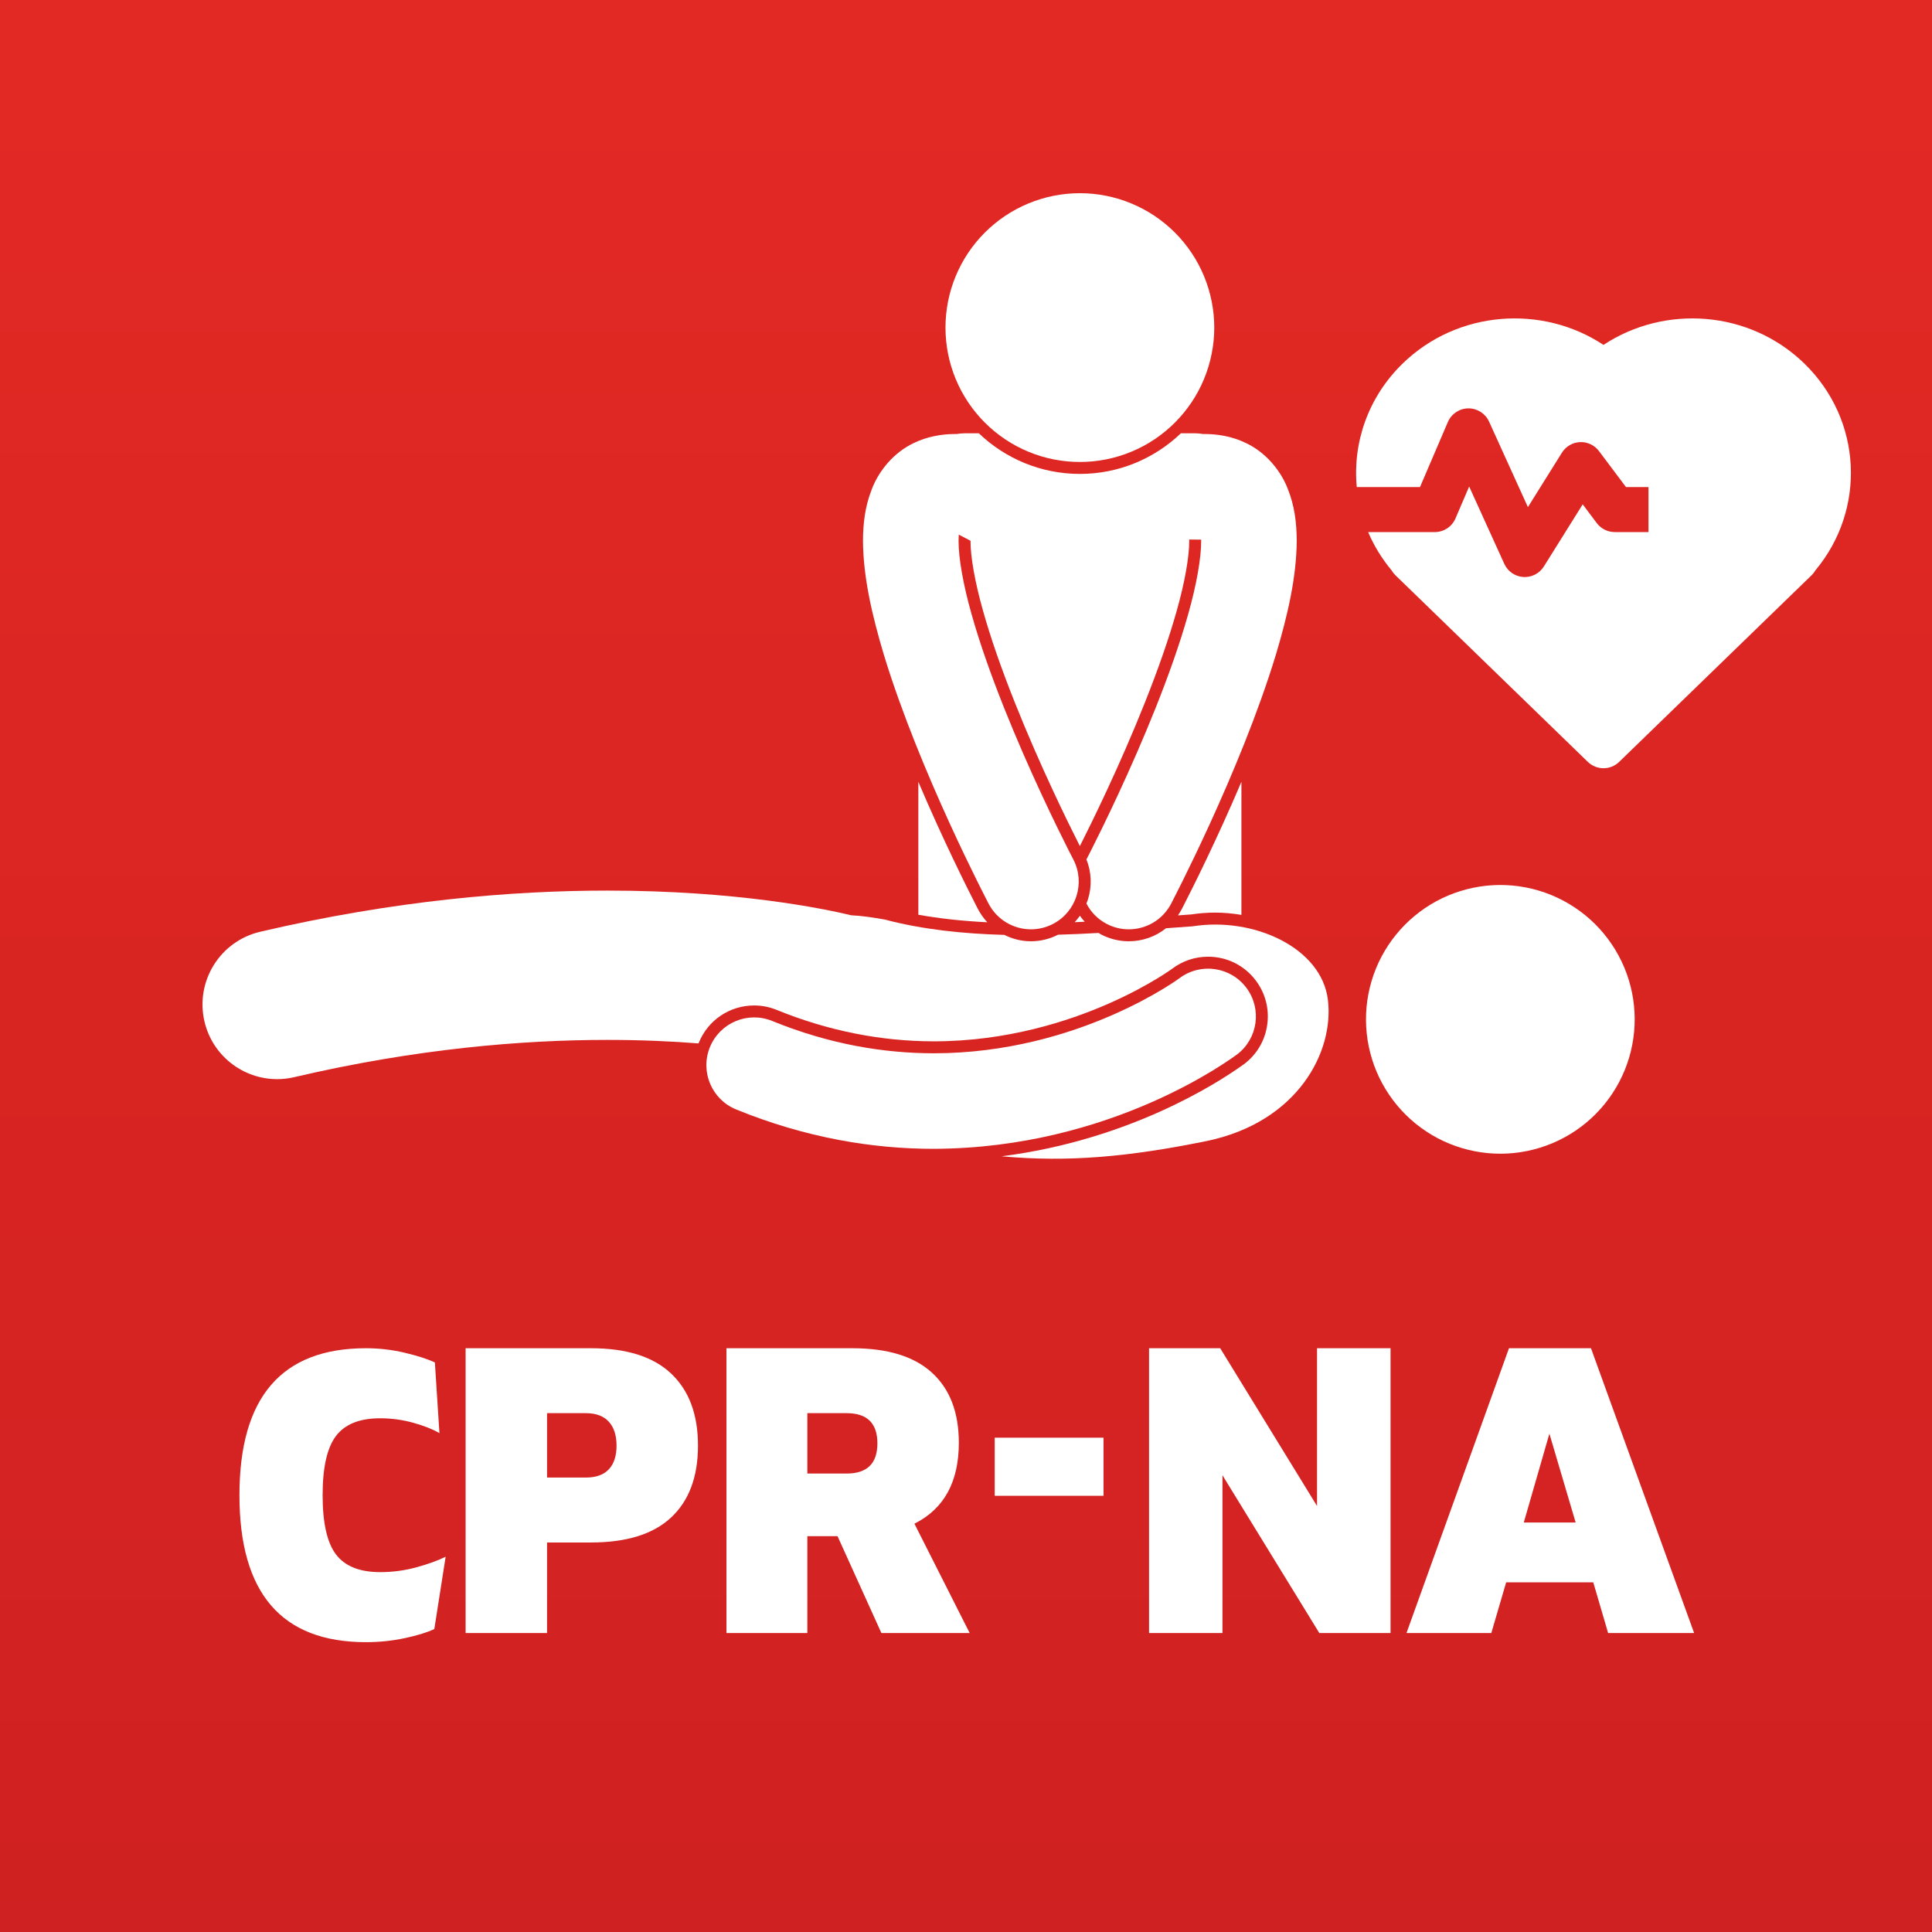
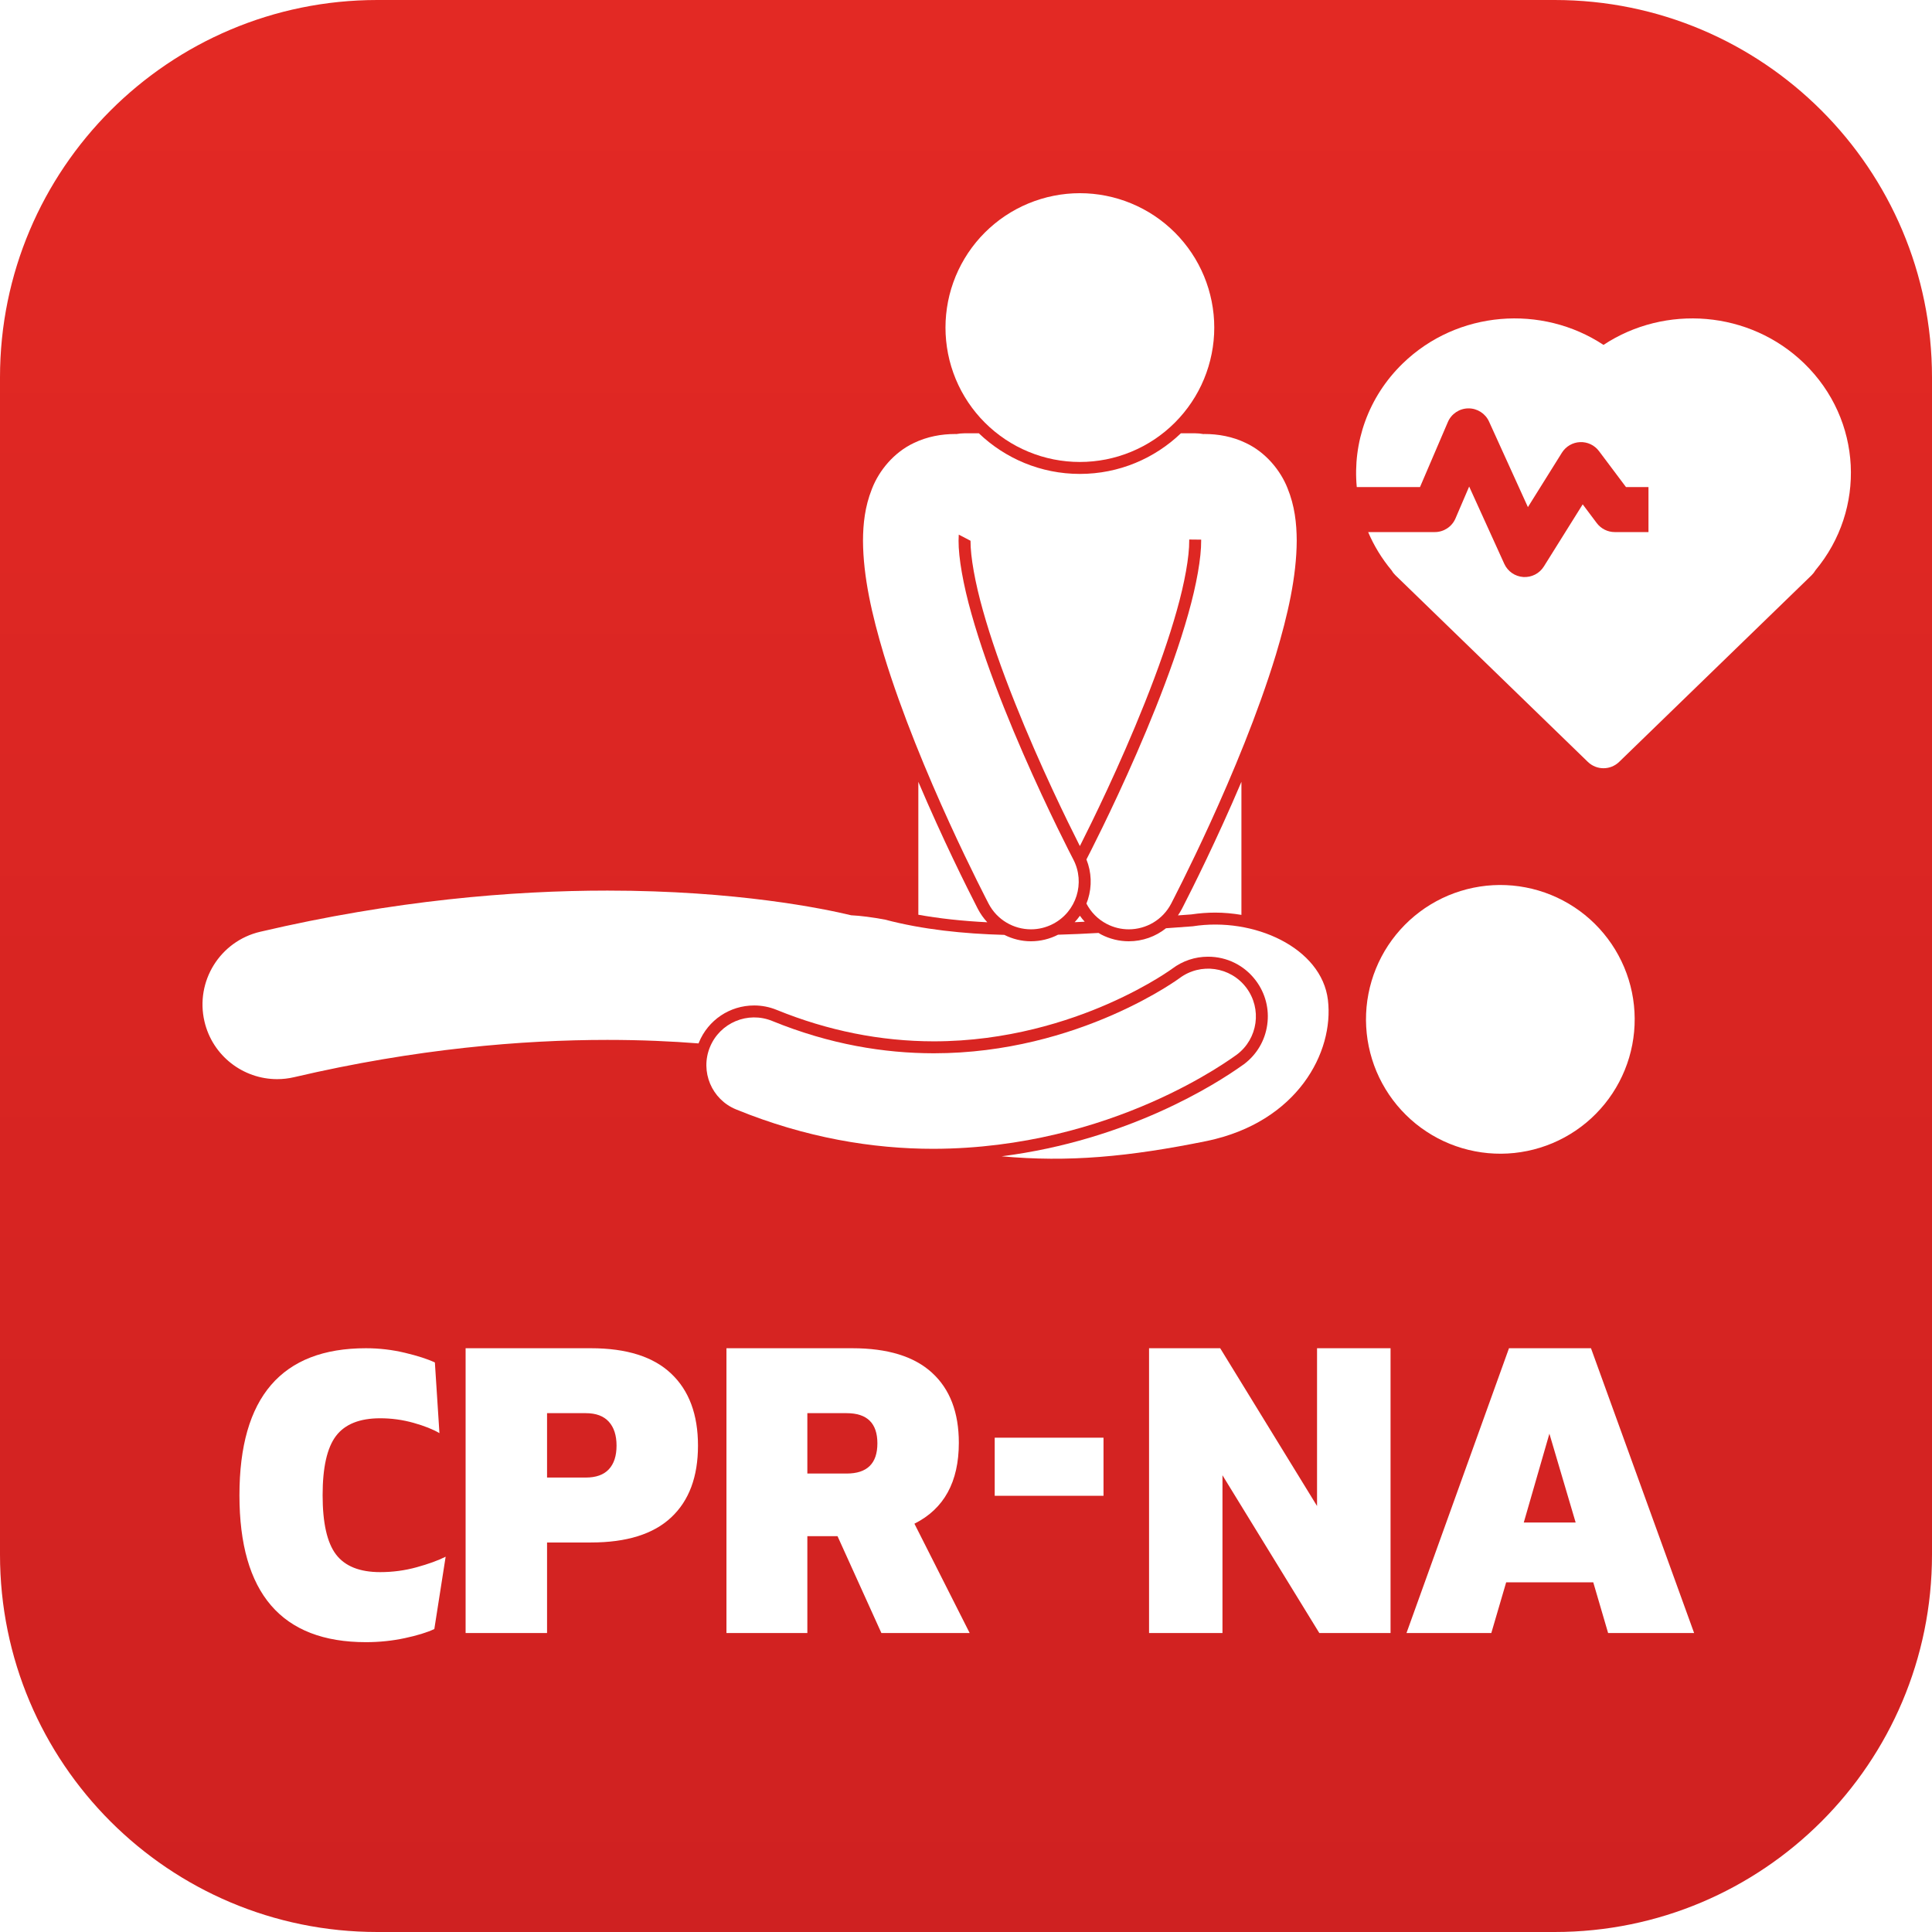
<svg xmlns="http://www.w3.org/2000/svg" width="512" zoomAndPan="magnify" viewBox="0 0 384 384" height="512" preserveAspectRatio="xMidYMid meet" version="1.2">
  <defs>
-     <linearGradient x1="128" gradientTransform="matrix(1.5,0,0,1.5,0.0000072,0)" y1="0" x2="128" gradientUnits="userSpaceOnUse" y2="256" id="9950b66d07">
+     <clipPath id="f4b5056e17">
+       <path d="M 75 0 L 309 0 C 350.422 0 384 33.578 384 75 L 384 309 C 384 350.422 350.422 384 309 384 L 75 384 C 33.578 384 0 350.422 0 309 L 0 75 C 0 33.578 33.578 0 75 0 Z M 75 0 " />
+     </clipPath>
+     <linearGradient x1="128" gradientTransform="matrix(1.5,0,0,1.5,0.0000072,0)" y1="0" x2="128" gradientUnits="userSpaceOnUse" y2="256" id="3ab68f22d4">
      <stop style="stop-color:#e32924;stop-opacity:1;" offset="0" />
      <stop style="stop-color:#e32924;stop-opacity:1;" offset="0.031" />
      <stop style="stop-color:#e22924;stop-opacity:1;" offset="0.062" />
      <stop style="stop-color:#e12824;stop-opacity:1;" offset="0.094" />
      <stop style="stop-color:#e12824;stop-opacity:1;" offset="0.125" />
      <stop style="stop-color:#e02824;stop-opacity:1;" offset="0.156" />
      <stop style="stop-color:#e02823;stop-opacity:1;" offset="0.188" />
      <stop style="stop-color:#df2723;stop-opacity:1;" offset="0.219" />
      <stop style="stop-color:#de2723;stop-opacity:1;" offset="0.25" />
      <stop style="stop-color:#de2723;stop-opacity:1;" offset="0.281" />
      <stop style="stop-color:#dd2723;stop-opacity:1;" offset="0.312" />
      <stop style="stop-color:#dc2623;stop-opacity:1;" offset="0.344" />
      <stop style="stop-color:#dc2623;stop-opacity:1;" offset="0.375" />
      <stop style="stop-color:#db2623;stop-opacity:1;" offset="0.406" />
      <stop style="stop-color:#db2623;stop-opacity:1;" offset="0.438" />
      <stop style="stop-color:#da2523;stop-opacity:1;" offset="0.469" />
      <stop style="stop-color:#d92522;stop-opacity:1;" offset="0.5" />
      <stop style="stop-color:#d92522;stop-opacity:1;" offset="0.531" />
      <stop style="stop-color:#d82522;stop-opacity:1;" offset="0.562" />
      <stop style="stop-color:#d72422;stop-opacity:1;" offset="0.594" />
      <stop style="stop-color:#d72422;stop-opacity:1;" offset="0.625" />
      <stop style="stop-color:#d62422;stop-opacity:1;" offset="0.656" />
      <stop style="stop-color:#d62422;stop-opacity:1;" offset="0.688" />
      <stop style="stop-color:#d52322;stop-opacity:1;" offset="0.719" />
      <stop style="stop-color:#d42322;stop-opacity:1;" offset="0.75" />
      <stop style="stop-color:#d42322;stop-opacity:1;" offset="0.781" />
      <stop style="stop-color:#d32322;stop-opacity:1;" offset="0.812" />
      <stop style="stop-color:#d22221;stop-opacity:1;" offset="0.844" />
      <stop style="stop-color:#d22221;stop-opacity:1;" offset="0.875" />
      <stop style="stop-color:#d12221;stop-opacity:1;" offset="0.906" />
      <stop style="stop-color:#d12221;stop-opacity:1;" offset="0.938" />
      <stop style="stop-color:#d02121;stop-opacity:1;" offset="0.969" />
      <stop style="stop-color:#cf2121;stop-opacity:1;" offset="1" />
    </linearGradient>
-     <clipPath id="67696b62ba">
+     <clipPath id="af33c35c62">
      <path d="M 187 38.398 L 242 38.398 L 242 92 L 187 92 Z M 187 38.398 " />
    </clipPath>
  </defs>
-   <g id="4d8b958883">
+   <g id="16ca1f24d3">
    <rect x="0" width="384" y="0" height="384" style="fill:#ffffff;fill-opacity:1;stroke:none;" />
    <rect x="0" width="384" y="0" height="384" style="fill:#ffffff;fill-opacity:1;stroke:none;" />
-     <rect x="0" width="384" y="0" height="384" style="fill:url(#9950b66d07);stroke:none;" />
+     <g clip-rule="nonzero" clip-path="url(#f4b5056e17)">
+       <rect x="0" width="384" y="0" height="384" style="fill:url(#3ab68f22d4);stroke:none;" />
+     </g>
    <path style=" stroke:none;fill-rule:nonzero;fill:#ffffff;fill-opacity:1;" d="M 213.594 183.293 C 213.969 182.891 214.324 182.465 214.641 182.016 C 214.93 182.43 215.25 182.824 215.594 183.199 C 214.93 183.234 214.266 183.266 213.594 183.293 Z M 213.594 183.293 " />
    <path style=" stroke:none;fill-rule:nonzero;fill:#ffffff;fill-opacity:1;" d="M 241.539 181.387 C 239.941 181.387 238.352 181.512 236.809 181.746 C 235.938 181.809 235.035 181.871 234.125 181.941 C 234.395 181.547 234.652 181.141 234.875 180.711 L 235.066 180.344 C 237.039 176.504 241.852 166.891 246.742 155.391 L 246.742 181.84 C 245.004 181.551 243.254 181.387 241.539 181.387 Z M 241.539 181.387 " />
    <path style=" stroke:none;fill-rule:nonzero;fill:#ffffff;fill-opacity:1;" d="M 194.355 180.648 C 194.871 181.637 195.504 182.527 196.234 183.309 C 191.254 183.059 186.703 182.562 182.527 181.812 L 182.527 155.395 C 187.418 166.898 192.227 176.504 194.199 180.344 Z M 194.355 180.648 " />
    <path style=" stroke:none;fill-rule:nonzero;fill:#ffffff;fill-opacity:1;" d="M 295.426 176.043 C 294.555 176.137 293.691 176.27 292.836 176.445 C 291.98 176.621 291.133 176.836 290.297 177.098 C 289.461 177.355 288.641 177.656 287.836 177.992 C 287.031 178.332 286.242 178.711 285.473 179.129 C 284.707 179.547 283.957 180 283.234 180.488 C 282.512 180.98 281.812 181.504 281.141 182.062 C 280.465 182.621 279.824 183.211 279.207 183.836 C 278.594 184.457 278.012 185.109 277.461 185.785 C 276.91 186.465 276.395 187.172 275.91 187.902 C 275.43 188.633 274.984 189.383 274.578 190.156 C 274.172 190.93 273.801 191.723 273.473 192.531 C 273.141 193.344 272.852 194.168 272.605 195.004 C 272.355 195.844 272.148 196.691 271.984 197.551 C 271.816 198.41 271.695 199.273 271.613 200.145 C 271.535 201.016 271.496 201.891 271.5 202.766 C 271.508 203.641 271.555 204.512 271.645 205.379 C 271.734 206.25 271.871 207.113 272.047 207.973 C 272.223 208.828 272.438 209.672 272.699 210.508 C 272.957 211.344 273.254 212.164 273.594 212.973 C 273.934 213.777 274.312 214.562 274.73 215.332 C 275.148 216.102 275.602 216.848 276.09 217.574 C 276.582 218.297 277.105 218.996 277.664 219.668 C 278.223 220.34 278.812 220.984 279.438 221.598 C 280.059 222.215 280.707 222.797 281.387 223.348 C 282.066 223.898 282.773 224.414 283.504 224.895 C 284.23 225.379 284.984 225.82 285.758 226.23 C 286.531 226.637 287.324 227.008 288.133 227.336 C 288.945 227.664 289.77 227.957 290.605 228.203 C 291.445 228.453 292.293 228.66 293.152 228.824 C 294.012 228.992 294.875 229.113 295.746 229.195 C 296.617 229.273 297.488 229.312 298.363 229.309 C 299.238 229.301 300.109 229.254 300.98 229.164 C 301.852 229.07 302.715 228.938 303.57 228.762 C 304.426 228.586 305.273 228.371 306.109 228.109 C 306.945 227.852 307.766 227.551 308.57 227.215 C 309.375 226.875 310.164 226.496 310.934 226.078 C 311.703 225.66 312.449 225.207 313.172 224.719 C 313.898 224.227 314.594 223.703 315.27 223.145 C 315.941 222.586 316.586 221.996 317.199 221.371 C 317.812 220.75 318.395 220.098 318.945 219.422 C 319.496 218.742 320.016 218.035 320.496 217.305 C 320.977 216.574 321.422 215.824 321.828 215.051 C 322.238 214.277 322.605 213.484 322.934 212.676 C 323.266 211.863 323.555 211.039 323.805 210.203 C 324.051 209.363 324.258 208.516 324.426 207.656 C 324.59 206.797 324.711 205.934 324.793 205.062 C 324.875 204.191 324.91 203.316 324.906 202.441 C 324.902 201.566 324.852 200.695 324.762 199.828 C 324.672 198.957 324.539 198.094 324.363 197.234 C 324.188 196.379 323.969 195.535 323.711 194.699 C 323.449 193.863 323.152 193.043 322.812 192.234 C 322.473 191.43 322.094 190.645 321.676 189.875 C 321.262 189.105 320.809 188.359 320.316 187.633 C 319.824 186.91 319.301 186.211 318.742 185.539 C 318.184 184.867 317.594 184.223 316.973 183.609 C 316.348 182.992 315.699 182.41 315.02 181.859 C 314.34 181.309 313.637 180.793 312.906 180.312 C 312.176 179.828 311.422 179.387 310.648 178.977 C 309.875 178.57 309.082 178.199 308.273 177.871 C 307.465 177.543 306.641 177.25 305.801 177.004 C 304.961 176.754 304.113 176.547 303.254 176.383 C 302.395 176.215 301.531 176.094 300.66 176.012 C 299.789 175.934 298.918 175.895 298.043 175.898 C 297.168 175.906 296.297 175.953 295.426 176.043 Z M 295.426 176.043 " />
    <path style=" stroke:none;fill-rule:nonzero;fill:#ffffff;fill-opacity:1;" d="M 239.906 226.773 C 224.293 229.953 212.285 231.035 199.086 229.824 C 224.25 226.605 241.68 215.488 246.992 211.695 L 247.156 211.582 L 247.199 211.555 L 247.258 211.508 C 249.793 209.602 251.434 206.82 251.871 203.68 C 252.316 200.543 251.508 197.418 249.602 194.887 C 247.34 191.879 243.879 190.152 240.109 190.152 C 237.527 190.152 235.07 190.973 233.004 192.523 C 232.828 192.648 232.648 192.773 232.402 192.945 C 231.648 193.457 230.828 193.98 229.969 194.504 C 227.91 195.754 224.543 197.641 220.168 199.555 C 212.441 202.941 200.176 206.977 185.59 206.973 C 175.027 206.965 164.523 204.863 154.379 200.727 C 152.945 200.141 151.438 199.844 149.895 199.844 C 145.051 199.844 140.734 202.742 138.902 207.23 C 138.883 207.281 138.867 207.336 138.848 207.387 C 133.555 206.969 127.496 206.688 120.727 206.688 C 103.855 206.688 82.68 208.426 58.477 214.094 C 57.336 214.363 56.199 214.488 55.078 214.488 C 48.34 214.488 42.242 209.871 40.641 203.031 C 38.773 195.055 43.727 187.07 51.703 185.199 C 78.348 178.957 101.824 177.012 120.727 177.012 C 146.48 177.016 163.746 180.613 169.18 181.918 C 171.094 182.016 173.312 182.301 175.898 182.781 C 183.387 184.758 191.508 185.598 199.621 185.816 C 201.238 186.625 203.035 187.086 204.914 187.086 C 206.777 187.086 208.633 186.633 210.297 185.781 C 213.023 185.703 215.711 185.582 218.344 185.43 C 218.512 185.531 218.676 185.641 218.855 185.734 C 220.551 186.617 222.449 187.086 224.348 187.086 C 227.102 187.086 229.691 186.145 231.758 184.496 C 233.586 184.359 235.371 184.223 237.062 184.109 C 249.207 182.195 262.688 188.375 263.934 198.742 C 265.18 209.113 257.895 223.004 239.906 226.773 Z M 239.906 226.773 " />
    <path style=" stroke:none;fill-rule:nonzero;fill:#ffffff;fill-opacity:1;" d="M 153.484 202.926 C 165.012 207.625 175.785 209.336 185.59 209.348 C 200.02 209.352 212.395 205.555 221.121 201.73 C 225.477 199.824 228.914 197.922 231.199 196.535 C 232.344 195.84 233.199 195.273 233.746 194.902 C 234.016 194.719 234.211 194.578 234.324 194.5 C 234.379 194.461 234.414 194.434 234.43 194.422 L 234.43 194.426 C 238.617 191.285 244.559 192.129 247.711 196.312 C 250.863 200.504 250.027 206.457 245.836 209.609 C 244.969 210.18 221.176 228.227 185.59 228.336 C 185.574 228.336 185.551 228.336 185.531 228.336 C 173.504 228.34 160.18 226.176 146.309 220.508 C 141.453 218.531 139.121 212.984 141.102 208.129 C 143.086 203.273 148.625 200.941 153.484 202.926 Z M 153.484 202.926 " />
    <path style=" stroke:none;fill-rule:nonzero;fill:#ffffff;fill-opacity:1;" d="M 253.594 130.117 C 246.457 153.562 232.891 179.34 232.773 179.613 C 231.078 182.859 227.773 184.711 224.348 184.711 C 222.867 184.711 221.363 184.363 219.957 183.629 C 218.164 182.691 216.797 181.258 215.934 179.586 C 216.039 179.316 216.148 179.043 216.238 178.762 C 217.062 176.125 216.949 173.352 215.938 170.824 C 215.938 170.82 215.938 170.816 215.941 170.812 C 215.945 170.809 216.277 170.172 216.906 168.922 C 219.113 164.559 224.73 153.145 229.703 140.672 C 232.188 134.441 234.512 127.945 236.168 122.047 C 237.836 116.176 238.766 110.816 238.742 107.457 C 238.742 107.387 238.738 107.328 238.738 107.258 L 236.367 107.234 C 236.367 107.305 236.367 107.375 236.367 107.449 C 236.391 110.629 235.465 115.836 233.883 121.398 C 232.387 126.73 230.238 132.918 227.496 139.793 C 222.52 152.281 216.953 163.574 214.789 167.852 C 214.734 167.969 214.688 168.055 214.633 168.16 C 214.582 168.059 214.535 167.969 214.48 167.855 C 212.312 163.574 206.746 152.281 201.77 139.793 C 199.031 132.938 196.883 126.75 195.387 121.406 C 193.805 115.836 192.875 110.629 192.898 107.477 L 190.562 106.262 C 190.539 106.617 190.523 107.016 190.523 107.457 C 190.5 110.816 191.43 116.176 193.098 122.047 C 194.754 127.945 197.074 134.441 199.562 140.672 C 204.531 153.145 210.148 164.559 212.355 168.922 C 212.988 170.172 213.324 170.809 213.324 170.812 C 215.754 175.461 213.957 181.199 209.309 183.629 C 207.902 184.363 206.398 184.711 204.914 184.711 C 201.492 184.711 198.188 182.855 196.492 179.613 C 196.371 179.34 182.809 153.562 175.668 130.117 C 173.305 122.227 171.562 114.645 171.527 107.457 C 171.543 104.078 171.914 100.695 173.27 97.258 C 173.301 97.18 173.324 97.105 173.359 97.027 C 174.734 93.547 177.637 89.93 181.648 88.043 C 184.281 86.773 187.133 86.262 189.871 86.262 C 189.941 86.262 190.012 86.273 190.082 86.273 C 190.609 86.18 191.148 86.121 191.703 86.121 L 194.555 86.121 C 199.777 91.117 206.852 94.195 214.633 94.195 C 222.414 94.195 229.484 91.117 234.711 86.121 L 237.562 86.121 C 238.117 86.121 238.656 86.18 239.18 86.273 C 239.254 86.27 239.32 86.262 239.395 86.262 C 242.129 86.258 244.98 86.77 247.613 88.043 C 251.625 89.926 254.531 93.547 255.902 97.023 C 257.336 100.539 257.715 103.992 257.734 107.445 C 257.734 107.449 257.734 107.449 257.734 107.453 C 257.699 114.645 255.957 122.227 253.594 130.117 Z M 253.594 130.117 " />
-     <g clip-rule="nonzero" clip-path="url(#67696b62ba)">
+     <g clip-rule="nonzero" clip-path="url(#af33c35c62)">
      <path style=" stroke:none;fill-rule:nonzero;fill:#ffffff;fill-opacity:1;" d="M 187.922 65.109 C 187.922 65.984 187.965 66.859 188.051 67.727 C 188.137 68.598 188.266 69.465 188.434 70.32 C 188.605 71.18 188.816 72.027 189.07 72.863 C 189.324 73.699 189.621 74.523 189.953 75.332 C 190.289 76.141 190.664 76.93 191.074 77.703 C 191.488 78.473 191.938 79.223 192.422 79.949 C 192.91 80.676 193.43 81.379 193.984 82.055 C 194.539 82.73 195.125 83.379 195.746 83.996 C 196.363 84.617 197.012 85.203 197.688 85.758 C 198.363 86.312 199.066 86.832 199.793 87.32 C 200.52 87.805 201.27 88.254 202.039 88.668 C 202.812 89.078 203.602 89.453 204.41 89.785 C 205.219 90.121 206.043 90.418 206.879 90.672 C 207.715 90.926 208.562 91.137 209.422 91.309 C 210.277 91.477 211.145 91.605 212.016 91.691 C 212.883 91.777 213.758 91.82 214.633 91.82 C 215.508 91.82 216.379 91.777 217.25 91.691 C 218.121 91.605 218.984 91.477 219.844 91.309 C 220.699 91.137 221.547 90.926 222.387 90.672 C 223.223 90.418 224.047 90.121 224.852 89.785 C 225.66 89.453 226.453 89.078 227.223 88.668 C 227.996 88.254 228.742 87.805 229.473 87.32 C 230.199 86.832 230.898 86.312 231.578 85.758 C 232.254 85.203 232.898 84.617 233.52 83.996 C 234.137 83.379 234.723 82.73 235.277 82.055 C 235.832 81.379 236.355 80.676 236.84 79.949 C 237.328 79.223 237.777 78.473 238.188 77.703 C 238.602 76.93 238.973 76.141 239.309 75.332 C 239.645 74.523 239.938 73.699 240.191 72.863 C 240.445 72.027 240.656 71.18 240.828 70.32 C 241 69.465 241.129 68.598 241.215 67.727 C 241.301 66.859 241.344 65.984 241.344 65.109 C 241.344 64.234 241.301 63.363 241.215 62.492 C 241.129 61.621 241 60.758 240.828 59.898 C 240.656 59.043 240.445 58.195 240.191 57.355 C 239.938 56.52 239.645 55.695 239.309 54.887 C 238.973 54.082 238.602 53.289 238.188 52.52 C 237.777 51.746 237.328 51 236.84 50.27 C 236.355 49.543 235.832 48.84 235.277 48.164 C 234.723 47.488 234.137 46.84 233.52 46.223 C 232.898 45.605 232.254 45.02 231.578 44.465 C 230.898 43.906 230.199 43.387 229.473 42.902 C 228.742 42.414 227.996 41.965 227.223 41.555 C 226.453 41.141 225.66 40.77 224.852 40.434 C 224.047 40.098 223.223 39.805 222.387 39.551 C 221.547 39.297 220.699 39.082 219.844 38.914 C 218.984 38.742 218.121 38.613 217.25 38.527 C 216.379 38.441 215.508 38.398 214.633 38.398 C 213.758 38.398 212.883 38.441 212.016 38.527 C 211.145 38.613 210.277 38.742 209.422 38.914 C 208.562 39.082 207.715 39.297 206.879 39.551 C 206.043 39.805 205.219 40.098 204.41 40.434 C 203.602 40.77 202.812 41.141 202.039 41.555 C 201.27 41.965 200.52 42.414 199.793 42.902 C 199.066 43.387 198.363 43.906 197.688 44.465 C 197.012 45.02 196.363 45.605 195.746 46.223 C 195.125 46.84 194.539 47.488 193.984 48.164 C 193.43 48.84 192.91 49.543 192.422 50.27 C 191.938 51 191.488 51.746 191.074 52.52 C 190.664 53.289 190.289 54.082 189.953 54.887 C 189.621 55.695 189.324 56.52 189.07 57.355 C 188.816 58.195 188.605 59.043 188.434 59.898 C 188.266 60.758 188.137 61.621 188.051 62.492 C 187.965 63.363 187.922 64.234 187.922 65.109 Z M 187.922 65.109 " />
    </g>
    <path style=" stroke:none;fill-rule:evenodd;fill:#ffffff;fill-opacity:1;" d="M 360.832 113.352 C 370.93 101.266 370.176 83.457 358.602 72.23 C 347.73 61.688 330.949 60.469 318.707 68.551 C 306.469 60.469 289.684 61.688 278.816 72.23 C 271.891 78.949 268.84 88.02 269.668 96.812 L 282.234 96.812 L 287.777 83.875 C 288.477 82.25 290.066 81.188 291.836 81.168 C 293.609 81.148 295.223 82.176 295.957 83.789 L 303.684 100.793 L 310.445 89.973 C 311.23 88.723 312.574 87.938 314.047 87.875 C 315.52 87.812 316.93 88.48 317.812 89.66 L 323.18 96.812 L 327.648 96.812 L 327.648 105.754 L 320.945 105.754 C 319.535 105.754 318.211 105.09 317.367 103.965 L 314.574 100.242 L 306.852 112.594 C 305.98 113.988 304.41 114.793 302.766 114.684 C 301.125 114.574 299.676 113.574 298.992 112.074 L 292.008 96.703 L 289.289 103.043 C 288.586 104.688 286.969 105.754 285.18 105.754 L 271.93 105.754 C 273.07 108.441 274.625 111.004 276.582 113.352 C 276.789 113.707 277.043 114.035 277.344 114.328 L 315.594 151.43 C 317.328 153.113 320.086 153.113 321.82 151.43 L 360.074 114.328 C 360.371 114.035 360.629 113.707 360.832 113.352 Z M 360.832 113.352 " />
    <g style="fill:#ffffff;fill-opacity:1;">
      <g transform="translate(45.1075, 324.581)">
        <path style="stroke:none" d="M 27.625 1.812 C 10.863 1.812 2.484 -7.922 2.484 -27.391 C 2.484 -46.867 10.863 -56.609 27.625 -56.609 C 30.27 -56.609 32.852 -56.305 35.375 -55.703 C 37.906 -55.098 39.891 -54.457 41.328 -53.781 L 42.234 -39.734 C 40.953 -40.492 39.234 -41.176 37.078 -41.781 C 34.93 -42.383 32.723 -42.688 30.453 -42.688 C 26.379 -42.688 23.453 -41.516 21.672 -39.172 C 19.898 -36.828 19.016 -32.906 19.016 -27.406 C 19.016 -21.895 19.898 -17.969 21.672 -15.625 C 23.453 -13.281 26.379 -12.109 30.453 -12.109 C 32.941 -12.109 35.359 -12.43 37.703 -13.078 C 40.047 -13.723 41.969 -14.422 43.469 -15.172 L 41.219 -0.797 C 39.781 -0.117 37.816 0.484 35.328 1.016 C 32.836 1.547 30.27 1.812 27.625 1.812 Z M 27.625 1.812 " />
      </g>
    </g>
    <g style="fill:#ffffff;fill-opacity:1;">
      <g transform="translate(89.9341, 324.581)">
        <path style="stroke:none" d="M 2.609 0 L 2.609 -56.609 L 27.516 -56.609 C 34.609 -56.609 39.926 -54.926 43.469 -51.562 C 47.02 -48.207 48.797 -43.438 48.797 -37.25 C 48.797 -31.062 47.02 -26.305 43.469 -22.984 C 39.926 -19.66 34.609 -18 27.516 -18 L 18.797 -18 L 18.797 0 Z M 18.797 -30.906 L 26.5 -30.906 C 28.531 -30.906 30.055 -31.453 31.078 -32.547 C 32.098 -33.641 32.609 -35.207 32.609 -37.25 C 32.609 -39.289 32.098 -40.875 31.078 -42 C 30.055 -43.133 28.531 -43.703 26.5 -43.703 L 18.797 -43.703 Z M 18.797 -30.906 " />
      </g>
    </g>
    <g style="fill:#ffffff;fill-opacity:1;">
      <g transform="translate(141.3262, 324.581)">
        <path style="stroke:none" d="M 51.406 0 L 33.859 0 L 25.141 -19.25 L 19.141 -19.25 L 19.141 0 L 3.062 0 L 3.062 -56.609 L 28.078 -56.609 C 35.098 -56.609 40.379 -54.984 43.922 -51.734 C 47.473 -48.492 49.25 -43.852 49.25 -37.812 C 49.25 -30.039 46.305 -24.68 40.422 -21.734 Z M 19.141 -43.703 L 19.141 -31.703 L 26.953 -31.703 C 31.023 -31.703 33.062 -33.703 33.062 -37.703 C 33.062 -41.703 31.023 -43.703 26.953 -43.703 Z M 19.141 -43.703 " />
      </g>
    </g>
    <g style="fill:#ffffff;fill-opacity:1;">
      <g transform="translate(192.8315, 324.581)">
        <path style="stroke:none" d="M 4.875 -27.281 L 4.875 -38.828 L 26.5 -38.828 L 26.5 -27.281 Z M 4.875 -27.281 " />
      </g>
    </g>
    <g style="fill:#ffffff;fill-opacity:1;">
      <g transform="translate(224.4139, 324.581)">
        <path style="stroke:none" d="M 37.359 -56.609 L 51.969 -56.609 L 51.969 0 L 37.812 0 L 18.562 -31.359 L 18.562 0 L 3.969 0 L 3.969 -56.609 L 18.109 -56.609 L 37.359 -25.25 Z M 37.359 -56.609 " />
      </g>
    </g>
    <g style="fill:#ffffff;fill-opacity:1;">
      <g transform="translate(280.2208, 324.581)">
        <path style="stroke:none" d="M 39.406 0 L 36.453 -10.078 L 19.141 -10.078 L 16.188 0 L -0.672 0 L 19.703 -56.609 L 36 -56.609 L 56.5 0 Z M 22.641 -21.969 L 32.953 -21.969 L 27.734 -39.625 Z M 22.641 -21.969 " />
      </g>
    </g>
  </g>
</svg>
